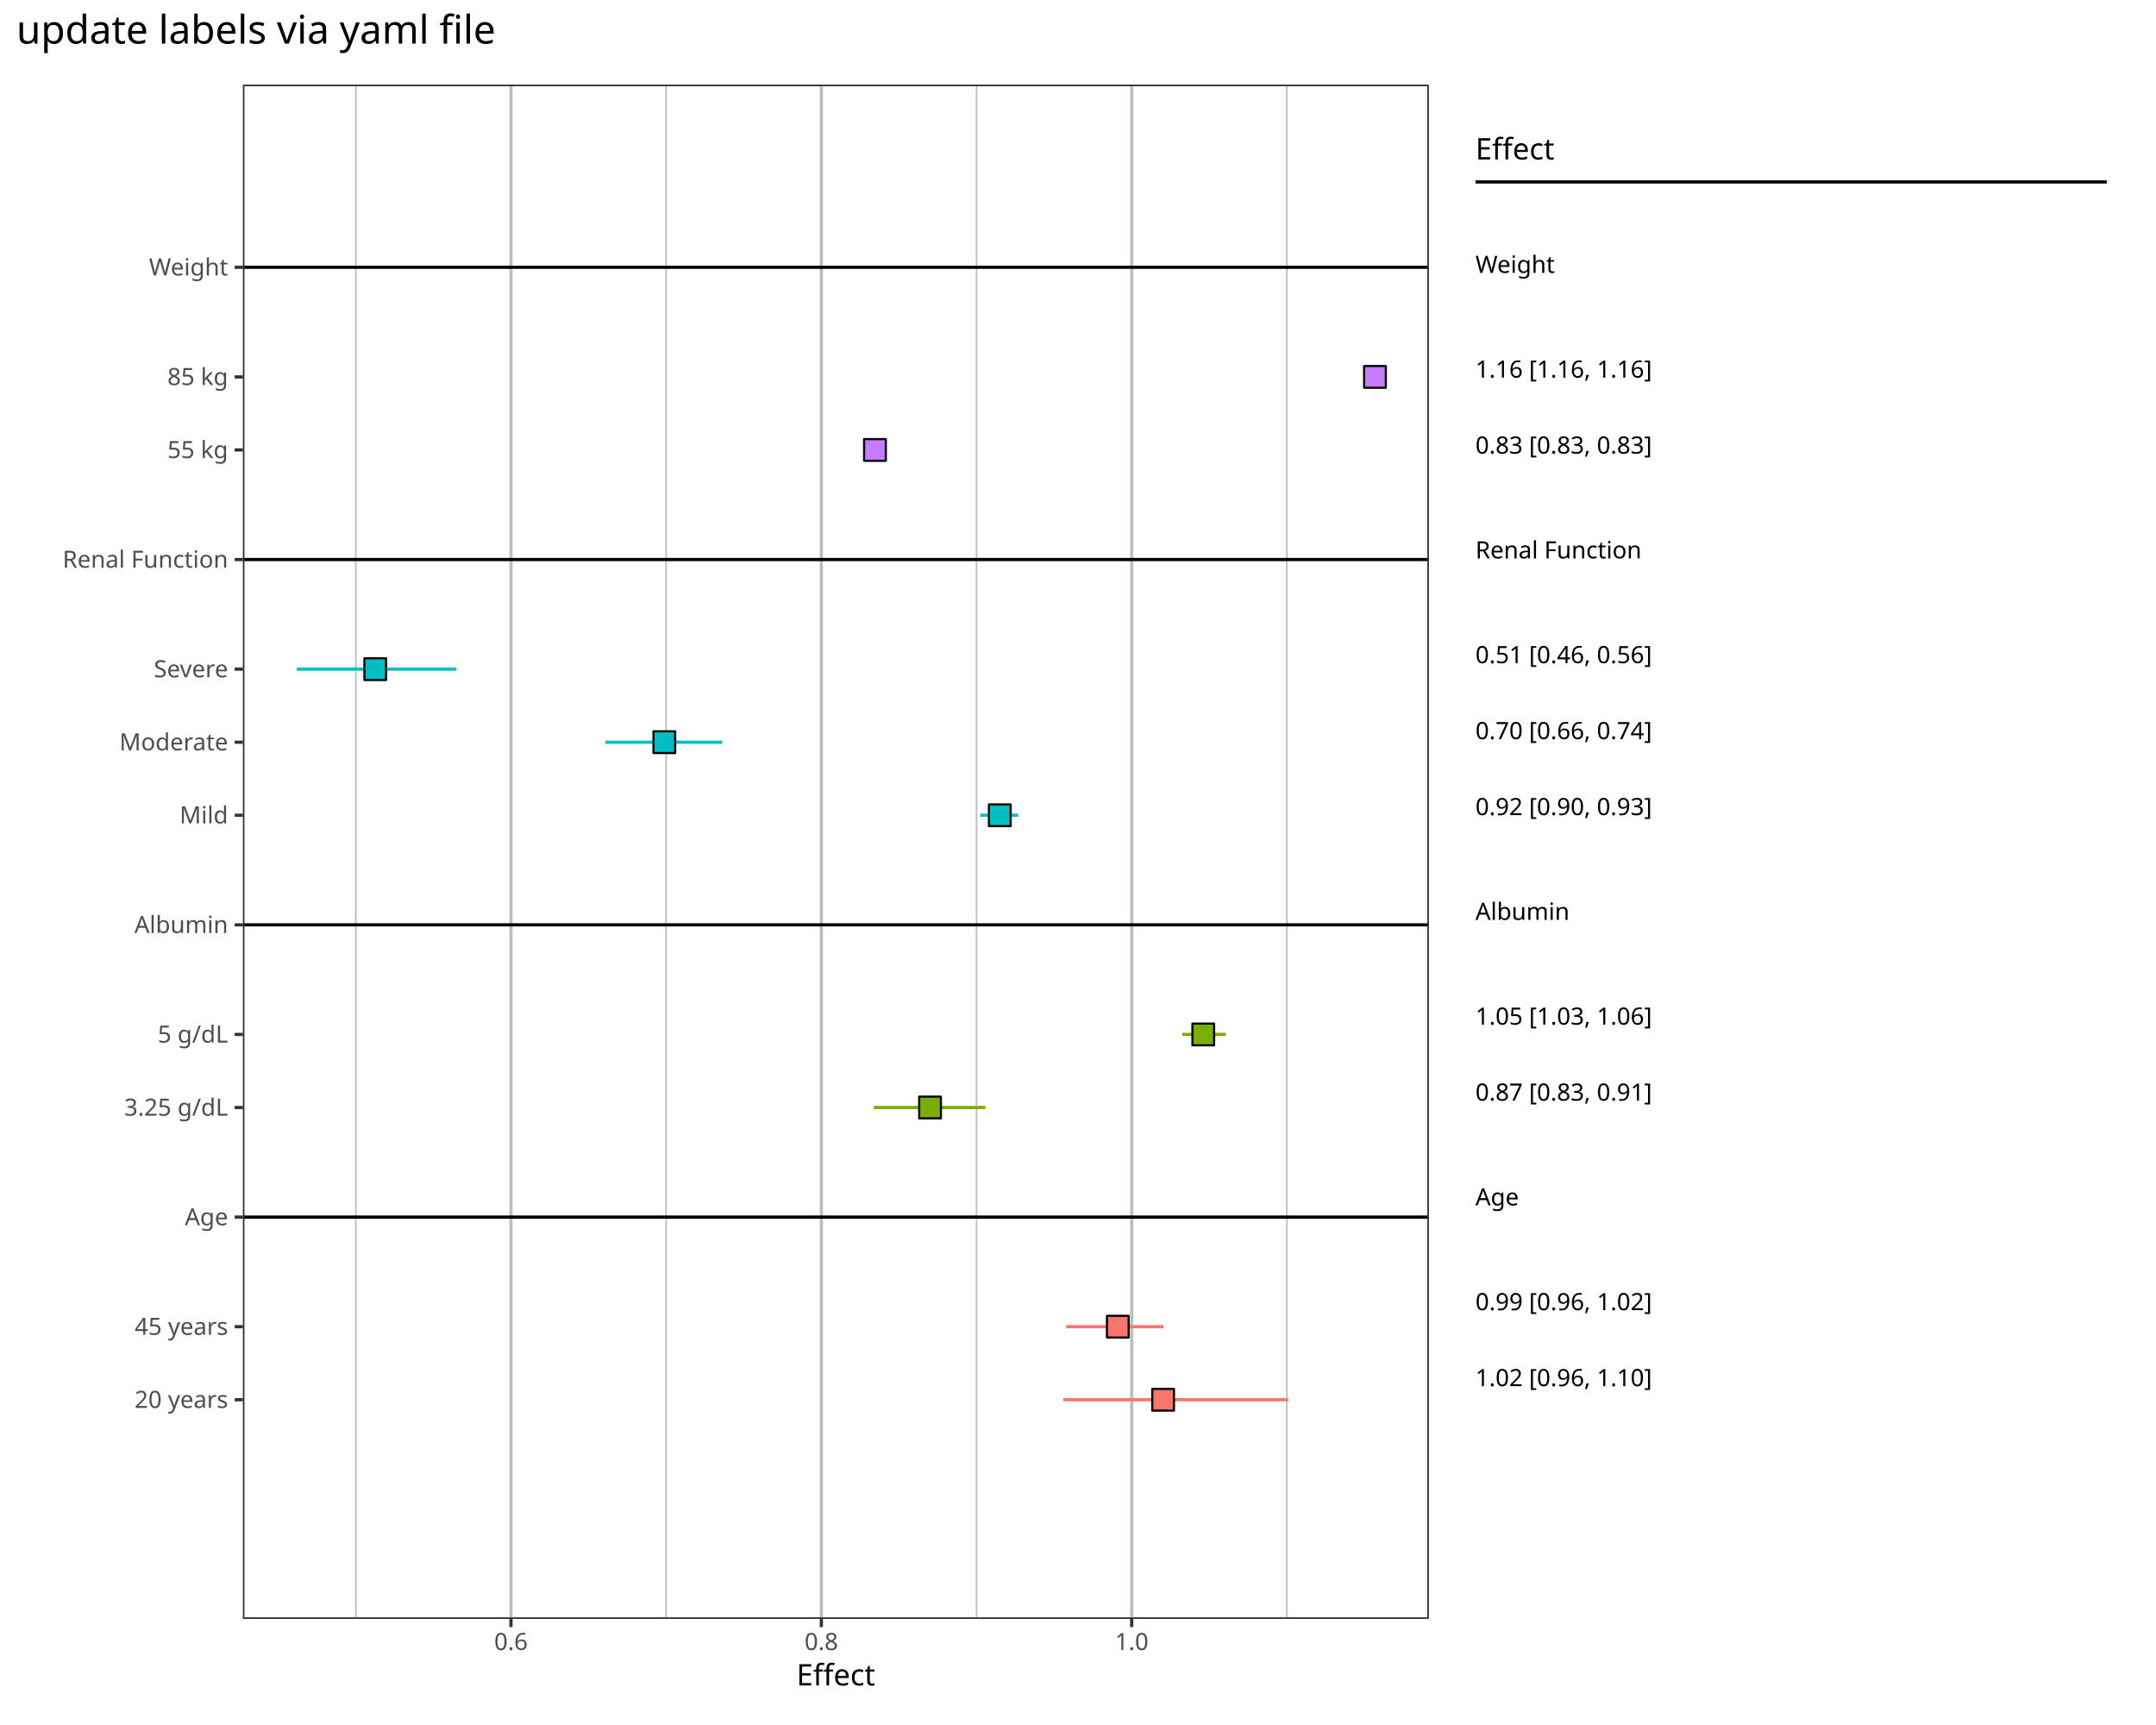
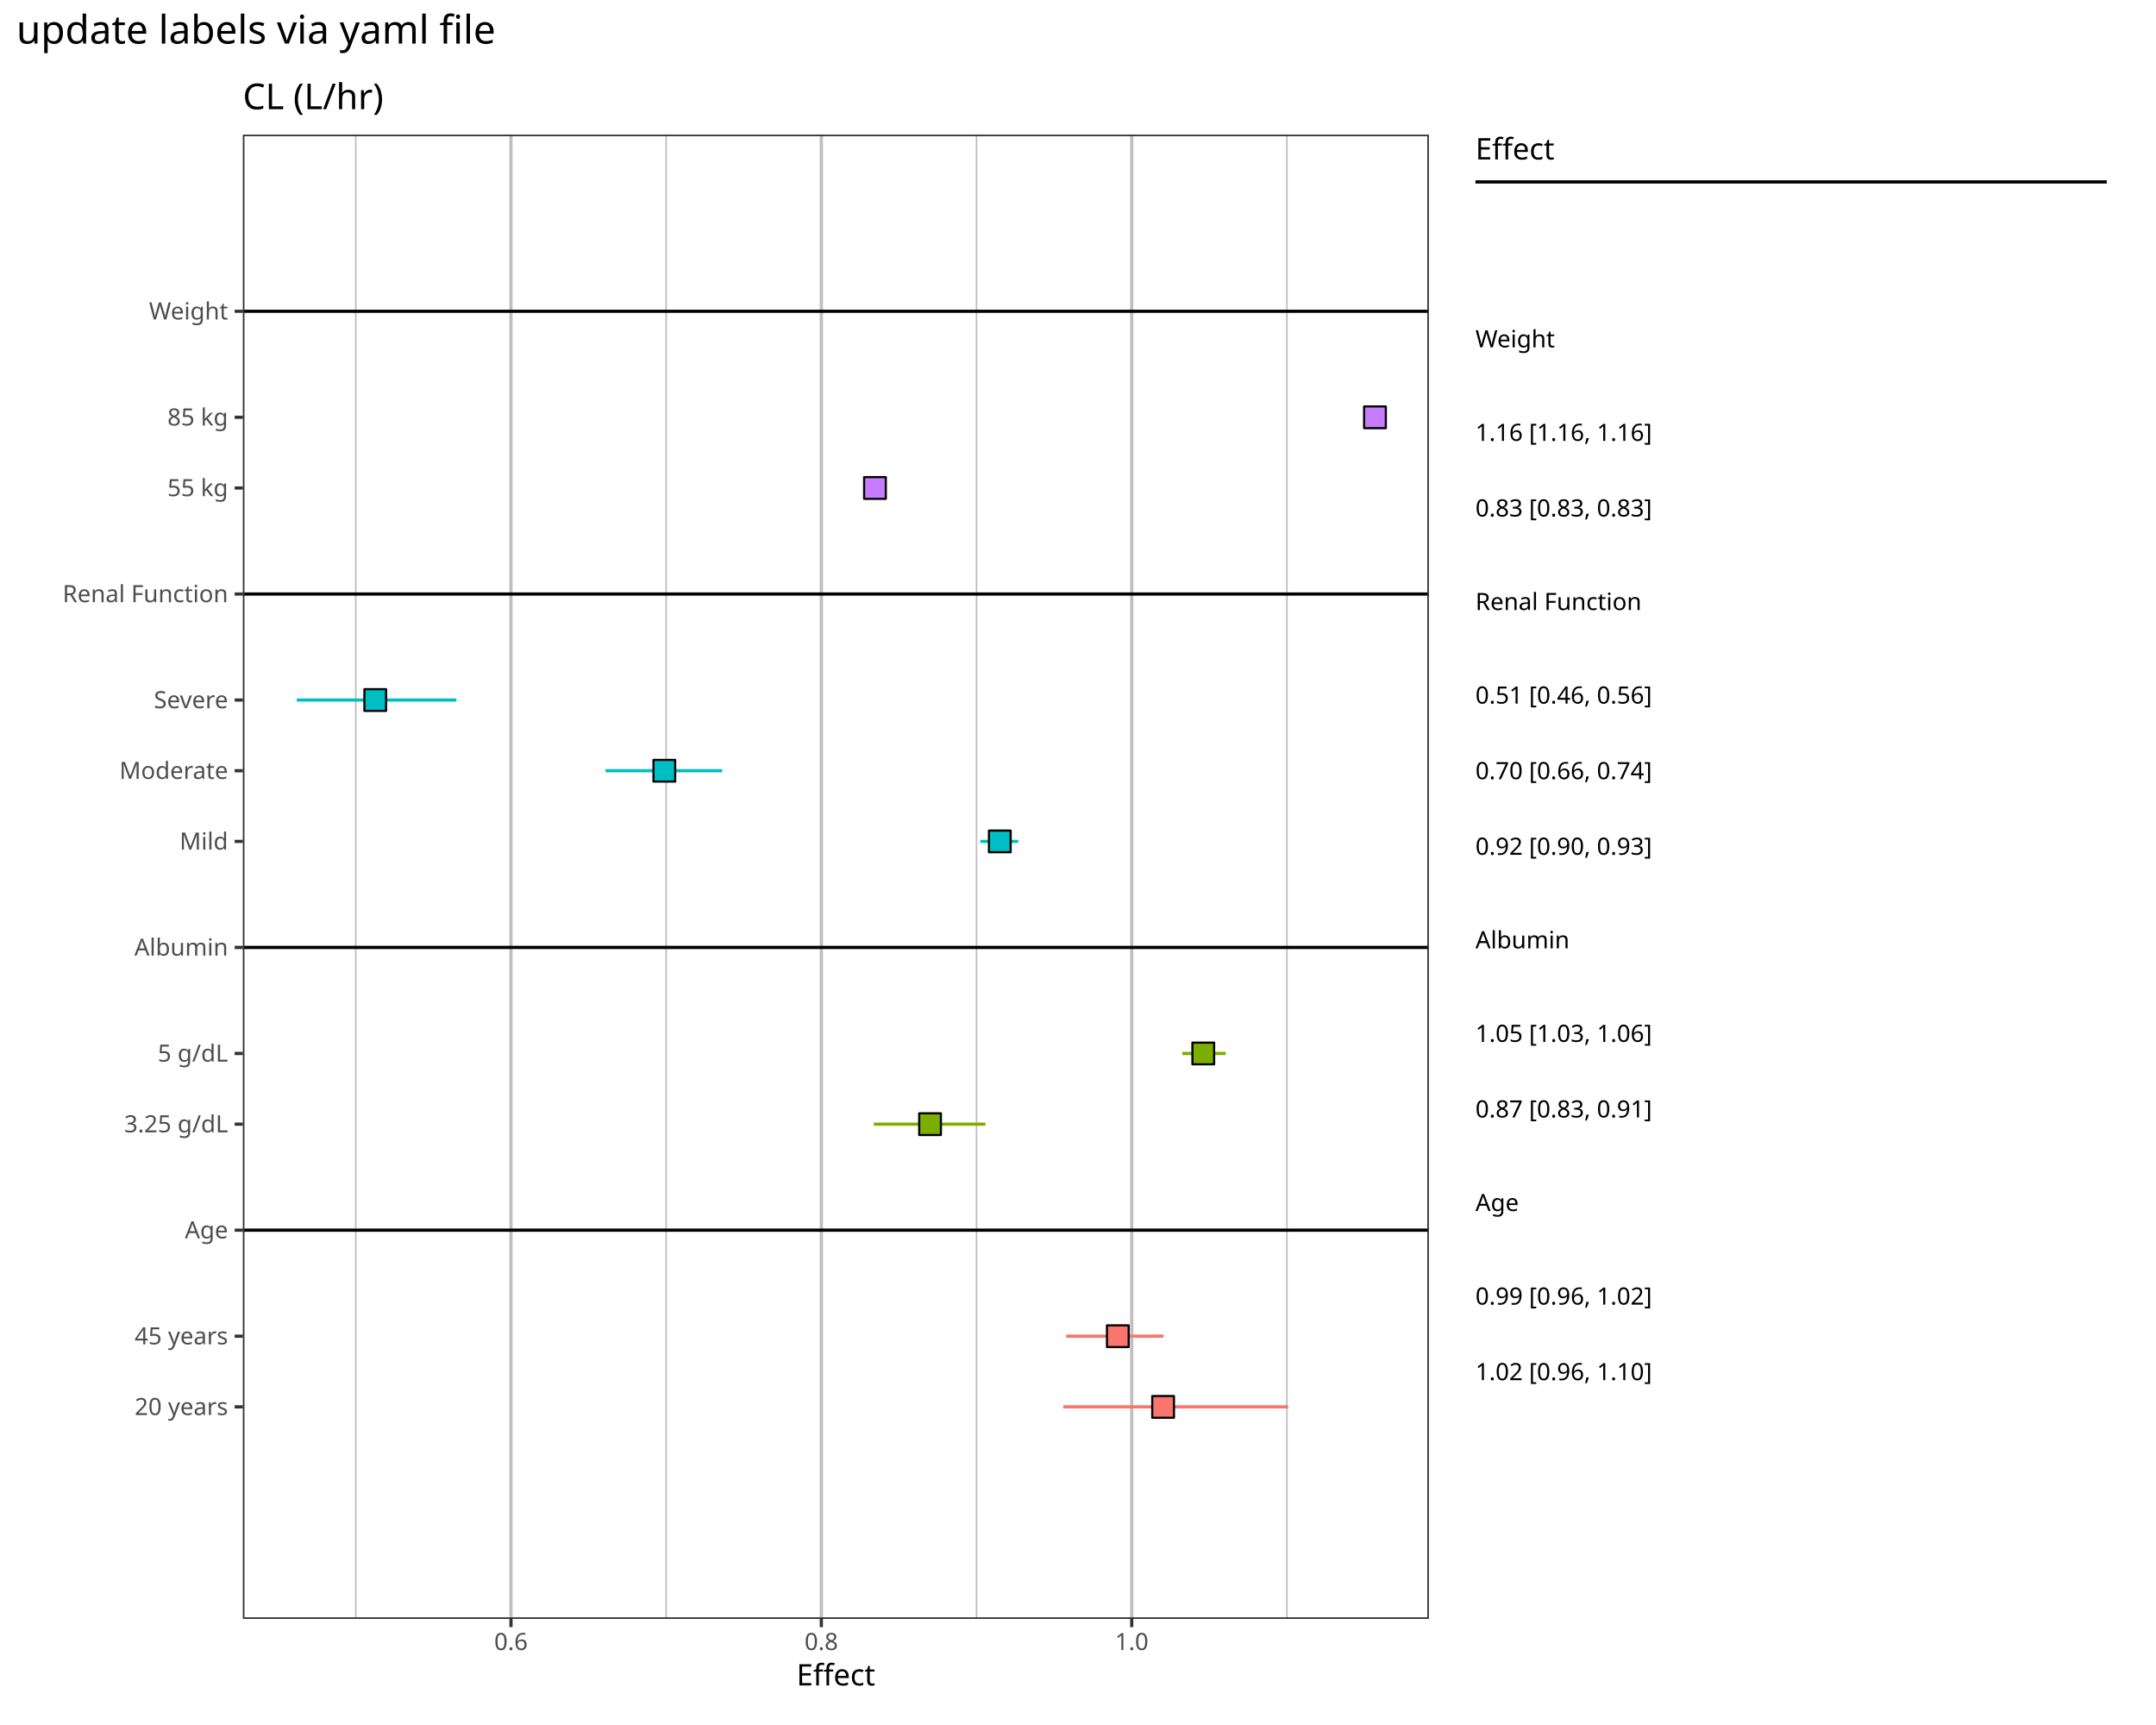
<svg xmlns="http://www.w3.org/2000/svg" class="svglite" data-engine-version="2.0" width="720.00pt" height="576.00pt" viewBox="0 0 720.00 576.00">
  <defs>
    <style type="text/css">
    .svglite line, .svglite polyline, .svglite polygon, .svglite path, .svglite rect, .svglite circle {
      fill: none;
      stroke: #000000;
      stroke-linecap: round;
      stroke-linejoin: round;
      stroke-miterlimit: 10.00;
    }
  </style>
  </defs>
  <rect width="100%" height="100%" style="stroke: none; fill: #FFFFFF;" />
  <defs>
    <clipPath id="cpMC4wMHw3MjAuMDB8MC4wMHw1NzYuMDA=">
      <rect x="0.00" y="0.00" width="720.00" height="576.00" />
    </clipPath>
  </defs>
  <g clip-path="url(#cpMC4wMHw3MjAuMDB8MC4wMHw1NzYuMDA=)">
    <rect x="0.00" y="0.00" width="720.00" height="576.00" style="stroke-width: 1.07; stroke: #FFFFFF; fill: #FFFFFF;" />
  </g>
  <defs>
    <clipPath id="cpNS40OHw3MTQuNTJ8MjIuNzh8NTcwLjUy">
      <rect x="5.48" y="22.78" width="709.04" height="547.74" />
    </clipPath>
  </defs>
  <g clip-path="url(#cpNS40OHw3MTQuNTJ8MjIuNzh8NTcwLjUy)">
</g>
  <g clip-path="url(#cpMC4wMHw3MjAuMDB8MC4wMHw1NzYuMDA=)">
</g>
  <defs>
    <clipPath id="cpNS40OHw0NzguMTd8MjIuNzh8NTcwLjUy">
      <rect x="5.48" y="22.78" width="472.69" height="547.74" />
    </clipPath>
  </defs>
  <g clip-path="url(#cpNS40OHw0NzguMTd8MjIuNzh8NTcwLjUy)">
    <rect x="5.48" y="22.78" width="472.69" height="547.74" style="stroke-width: 1.07; stroke: #FFFFFF; fill: #FFFFFF;" />
  </g>
  <g clip-path="url(#cpMC4wMHw3MjAuMDB8MC4wMHw1NzYuMDA=)">
</g>
  <defs>
-     <clipPath id="cpODEuMTB8NDc3LjE4fDI4LjI2fDU0MC41OA==">
-       <rect x="81.10" y="28.26" width="396.08" height="512.32" />
+     <clipPath id="cpODEuMTB8NDc3LjE4fDQ0Ljk0fDU0MC41OA==">
+       <rect x="81.10" y="44.94" width="396.08" height="495.64" />
    </clipPath>
  </defs>
-   <g clip-path="url(#cpODEuMTB8NDc3LjE4fDI4LjI2fDU0MC41OA==)">
-     <rect x="81.10" y="28.26" width="396.08" height="512.32" style="stroke-width: 1.07; stroke: none; fill: #FFFFFF;" />
-     <polyline points="118.81,540.58 118.81,28.26 " style="stroke-width: 0.53; stroke: #BEBEBE; stroke-linecap: butt;" />
-     <polyline points="222.46,540.58 222.46,28.26 " style="stroke-width: 0.53; stroke: #BEBEBE; stroke-linecap: butt;" />
-     <polyline points="326.11,540.58 326.11,28.26 " style="stroke-width: 0.53; stroke: #BEBEBE; stroke-linecap: butt;" />
-     <polyline points="429.76,540.58 429.76,28.26 " style="stroke-width: 0.53; stroke: #BEBEBE; stroke-linecap: butt;" />
-     <polyline points="170.64,540.58 170.64,28.26 " style="stroke-width: 1.07; stroke: #BEBEBE; stroke-linecap: butt;" />
-     <polyline points="274.29,540.58 274.29,28.26 " style="stroke-width: 1.07; stroke: #BEBEBE; stroke-linecap: butt;" />
-     <polyline points="377.94,540.58 377.94,28.26 " style="stroke-width: 1.07; stroke: #BEBEBE; stroke-linecap: butt;" />
-     <line x1="-140.31" y1="540.58" x2="-140.31" y2="28.26" style="stroke-width: 1.07; stroke-dasharray: 1.42,4.27,5.69,4.27; stroke-linecap: butt;" />
-     <polyline points="430.19,467.39 430.19,467.39 " style="stroke-width: 1.07; stroke: #F8766D; stroke-linecap: butt;" />
-     <polyline points="430.19,467.39 355.07,467.39 " style="stroke-width: 1.07; stroke: #F8766D; stroke-linecap: butt;" />
-     <polyline points="355.07,467.39 355.07,467.39 " style="stroke-width: 1.07; stroke: #F8766D; stroke-linecap: butt;" />
-     <polyline points="388.55,443.00 388.55,443.00 " style="stroke-width: 1.07; stroke: #F8766D; stroke-linecap: butt;" />
-     <polyline points="388.55,443.00 356.06,443.00 " style="stroke-width: 1.07; stroke: #F8766D; stroke-linecap: butt;" />
-     <polyline points="356.06,443.00 356.06,443.00 " style="stroke-width: 1.07; stroke: #F8766D; stroke-linecap: butt;" />
-     <polyline points="329.10,369.81 329.10,369.81 " style="stroke-width: 1.07; stroke: #7CAE00; stroke-linecap: butt;" />
-     <polyline points="329.10,369.81 291.80,369.81 " style="stroke-width: 1.07; stroke: #7CAE00; stroke-linecap: butt;" />
-     <polyline points="291.80,369.81 291.80,369.81 " style="stroke-width: 1.07; stroke: #7CAE00; stroke-linecap: butt;" />
-     <polyline points="409.35,345.41 409.35,345.41 " style="stroke-width: 1.07; stroke: #7CAE00; stroke-linecap: butt;" />
-     <polyline points="409.35,345.41 394.81,345.41 " style="stroke-width: 1.07; stroke: #7CAE00; stroke-linecap: butt;" />
-     <polyline points="394.81,345.41 394.81,345.41 " style="stroke-width: 1.07; stroke: #7CAE00; stroke-linecap: butt;" />
-     <polyline points="340.05,272.22 340.05,272.22 " style="stroke-width: 1.07; stroke: #00BFC4; stroke-linecap: butt;" />
-     <polyline points="340.05,272.22 327.38,272.22 " style="stroke-width: 1.07; stroke: #00BFC4; stroke-linecap: butt;" />
-     <polyline points="327.38,272.22 327.38,272.22 " style="stroke-width: 1.07; stroke: #00BFC4; stroke-linecap: butt;" />
-     <polyline points="241.21,247.83 241.21,247.83 " style="stroke-width: 1.07; stroke: #00BFC4; stroke-linecap: butt;" />
-     <polyline points="241.21,247.83 202.22,247.83 " style="stroke-width: 1.07; stroke: #00BFC4; stroke-linecap: butt;" />
-     <polyline points="202.22,247.83 202.22,247.83 " style="stroke-width: 1.07; stroke: #00BFC4; stroke-linecap: butt;" />
-     <polyline points="152.41,223.43 152.41,223.43 " style="stroke-width: 1.07; stroke: #00BFC4; stroke-linecap: butt;" />
-     <polyline points="152.41,223.43 99.10,223.43 " style="stroke-width: 1.07; stroke: #00BFC4; stroke-linecap: butt;" />
-     <polyline points="99.10,223.43 99.10,223.43 " style="stroke-width: 1.07; stroke: #00BFC4; stroke-linecap: butt;" />
-     <polyline points="292.19,150.24 292.19,150.24 " style="stroke-width: 1.07; stroke: #C77CFF; stroke-linecap: butt;" />
-     <polyline points="292.19,150.24 292.19,150.24 " style="stroke-width: 1.07; stroke: #C77CFF; stroke-linecap: butt;" />
-     <polyline points="292.19,150.24 292.19,150.24 " style="stroke-width: 1.07; stroke: #C77CFF; stroke-linecap: butt;" />
-     <polyline points="459.17,125.85 459.17,125.85 " style="stroke-width: 1.07; stroke: #C77CFF; stroke-linecap: butt;" />
-     <polyline points="459.17,125.85 459.17,125.85 " style="stroke-width: 1.07; stroke: #C77CFF; stroke-linecap: butt;" />
-     <polyline points="459.17,125.85 459.17,125.85 " style="stroke-width: 1.07; stroke: #C77CFF; stroke-linecap: butt;" />
-     <rect x="384.80" y="463.77" width="7.25" height="7.25" style="stroke-width: 0.71; fill: #F8766D;" />
-     <rect x="369.67" y="439.37" width="7.25" height="7.25" style="stroke-width: 0.71; fill: #F8766D;" />
-     <rect x="306.97" y="366.18" width="7.25" height="7.25" style="stroke-width: 0.71; fill: #7CAE00;" />
-     <rect x="398.21" y="341.79" width="7.25" height="7.25" style="stroke-width: 0.71; fill: #7CAE00;" />
-     <rect x="330.26" y="268.60" width="7.25" height="7.25" style="stroke-width: 0.71; fill: #00BFC4;" />
-     <rect x="218.23" y="244.20" width="7.25" height="7.25" style="stroke-width: 0.71; fill: #00BFC4;" />
-     <rect x="121.69" y="219.81" width="7.25" height="7.25" style="stroke-width: 0.71; fill: #00BFC4;" />
-     <rect x="288.57" y="146.62" width="7.25" height="7.25" style="stroke-width: 0.71; fill: #C77CFF;" />
-     <rect x="455.55" y="122.22" width="7.25" height="7.25" style="stroke-width: 0.71; fill: #C77CFF;" />
-     <polygon points="-140.31,406.40 -140.31,399.08 -140.31,406.40 -140.31,413.72 " style="stroke-width: 0.21; fill: #08306B;" />
-     <polygon points="-140.31,308.82 -140.31,301.50 -140.31,308.82 -140.31,316.14 " style="stroke-width: 0.21; fill: #08306B;" />
-     <polygon points="-140.31,186.84 -140.31,179.52 -140.31,186.84 -140.31,194.16 " style="stroke-width: 0.21; fill: #08306B;" />
-     <polygon points="-140.31,89.25 -140.31,81.93 -140.31,89.25 -140.31,96.57 " style="stroke-width: 0.21; fill: #08306B;" />
-     <line x1="81.10" y1="89.25" x2="477.18" y2="89.25" style="stroke-width: 1.07; stroke-linecap: butt;" />
-     <line x1="81.10" y1="186.84" x2="477.18" y2="186.84" style="stroke-width: 1.07; stroke-linecap: butt;" />
-     <line x1="81.10" y1="308.82" x2="477.18" y2="308.82" style="stroke-width: 1.07; stroke-linecap: butt;" />
-     <line x1="81.10" y1="406.40" x2="477.18" y2="406.40" style="stroke-width: 1.07; stroke-linecap: butt;" />
-     <rect x="81.10" y="28.26" width="396.08" height="512.32" style="stroke-width: 1.07; stroke: #333333;" />
+   <g clip-path="url(#cpODEuMTB8NDc3LjE4fDQ0Ljk0fDU0MC41OA==)">
+     <rect x="81.10" y="44.94" width="396.08" height="495.64" style="stroke-width: 1.07; stroke: none; fill: #FFFFFF;" />
+     <polyline points="118.81,540.58 118.81,44.94 " style="stroke-width: 0.53; stroke: #BEBEBE; stroke-linecap: butt;" />
+     <polyline points="222.46,540.58 222.46,44.94 " style="stroke-width: 0.53; stroke: #BEBEBE; stroke-linecap: butt;" />
+     <polyline points="326.11,540.58 326.11,44.94 " style="stroke-width: 0.53; stroke: #BEBEBE; stroke-linecap: butt;" />
+     <polyline points="429.76,540.58 429.76,44.94 " style="stroke-width: 0.53; stroke: #BEBEBE; stroke-linecap: butt;" />
+     <polyline points="170.64,540.58 170.64,44.94 " style="stroke-width: 1.07; stroke: #BEBEBE; stroke-linecap: butt;" />
+     <polyline points="274.29,540.58 274.29,44.94 " style="stroke-width: 1.07; stroke: #BEBEBE; stroke-linecap: butt;" />
+     <polyline points="377.94,540.58 377.94,44.94 " style="stroke-width: 1.07; stroke: #BEBEBE; stroke-linecap: butt;" />
+     <line x1="-140.31" y1="540.58" x2="-140.31" y2="44.94" style="stroke-width: 1.07; stroke-dasharray: 1.42,4.27,5.69,4.27; stroke-linecap: butt;" />
+     <polyline points="430.19,469.77 430.19,469.77 " style="stroke-width: 1.07; stroke: #F8766D; stroke-linecap: butt;" />
+     <polyline points="430.19,469.77 355.07,469.77 " style="stroke-width: 1.07; stroke: #F8766D; stroke-linecap: butt;" />
+     <polyline points="355.07,469.77 355.07,469.77 " style="stroke-width: 1.07; stroke: #F8766D; stroke-linecap: butt;" />
+     <polyline points="388.55,446.17 388.55,446.17 " style="stroke-width: 1.07; stroke: #F8766D; stroke-linecap: butt;" />
+     <polyline points="388.55,446.17 356.06,446.17 " style="stroke-width: 1.07; stroke: #F8766D; stroke-linecap: butt;" />
+     <polyline points="356.06,446.17 356.06,446.17 " style="stroke-width: 1.07; stroke: #F8766D; stroke-linecap: butt;" />
+     <polyline points="329.10,375.37 329.10,375.37 " style="stroke-width: 1.07; stroke: #7CAE00; stroke-linecap: butt;" />
+     <polyline points="329.10,375.37 291.80,375.37 " style="stroke-width: 1.07; stroke: #7CAE00; stroke-linecap: butt;" />
+     <polyline points="291.80,375.37 291.80,375.37 " style="stroke-width: 1.07; stroke: #7CAE00; stroke-linecap: butt;" />
+     <polyline points="409.35,351.76 409.35,351.76 " style="stroke-width: 1.07; stroke: #7CAE00; stroke-linecap: butt;" />
+     <polyline points="409.35,351.76 394.81,351.76 " style="stroke-width: 1.07; stroke: #7CAE00; stroke-linecap: butt;" />
+     <polyline points="394.81,351.76 394.81,351.76 " style="stroke-width: 1.07; stroke: #7CAE00; stroke-linecap: butt;" />
+     <polyline points="340.05,280.96 340.05,280.96 " style="stroke-width: 1.07; stroke: #00BFC4; stroke-linecap: butt;" />
+     <polyline points="340.05,280.96 327.38,280.96 " style="stroke-width: 1.07; stroke: #00BFC4; stroke-linecap: butt;" />
+     <polyline points="327.38,280.96 327.38,280.96 " style="stroke-width: 1.07; stroke: #00BFC4; stroke-linecap: butt;" />
+     <polyline points="241.21,257.35 241.21,257.35 " style="stroke-width: 1.07; stroke: #00BFC4; stroke-linecap: butt;" />
+     <polyline points="241.21,257.35 202.22,257.35 " style="stroke-width: 1.07; stroke: #00BFC4; stroke-linecap: butt;" />
+     <polyline points="202.22,257.35 202.22,257.35 " style="stroke-width: 1.07; stroke: #00BFC4; stroke-linecap: butt;" />
+     <polyline points="152.41,233.75 152.41,233.75 " style="stroke-width: 1.07; stroke: #00BFC4; stroke-linecap: butt;" />
+     <polyline points="152.41,233.75 99.10,233.75 " style="stroke-width: 1.07; stroke: #00BFC4; stroke-linecap: butt;" />
+     <polyline points="99.10,233.75 99.10,233.75 " style="stroke-width: 1.07; stroke: #00BFC4; stroke-linecap: butt;" />
+     <polyline points="292.19,162.95 292.19,162.95 " style="stroke-width: 1.07; stroke: #C77CFF; stroke-linecap: butt;" />
+     <polyline points="292.19,162.95 292.19,162.95 " style="stroke-width: 1.07; stroke: #C77CFF; stroke-linecap: butt;" />
+     <polyline points="292.19,162.95 292.19,162.95 " style="stroke-width: 1.07; stroke: #C77CFF; stroke-linecap: butt;" />
+     <polyline points="459.17,139.34 459.17,139.34 " style="stroke-width: 1.07; stroke: #C77CFF; stroke-linecap: butt;" />
+     <polyline points="459.17,139.34 459.17,139.34 " style="stroke-width: 1.07; stroke: #C77CFF; stroke-linecap: butt;" />
+     <polyline points="459.17,139.34 459.17,139.34 " style="stroke-width: 1.07; stroke: #C77CFF; stroke-linecap: butt;" />
+     <rect x="384.80" y="466.15" width="7.25" height="7.25" style="stroke-width: 0.71; fill: #F8766D;" />
+     <rect x="369.67" y="442.55" width="7.25" height="7.25" style="stroke-width: 0.71; fill: #F8766D;" />
+     <rect x="306.97" y="371.74" width="7.25" height="7.25" style="stroke-width: 0.71; fill: #7CAE00;" />
+     <rect x="398.21" y="348.14" width="7.25" height="7.25" style="stroke-width: 0.71; fill: #7CAE00;" />
+     <rect x="330.26" y="277.33" width="7.25" height="7.25" style="stroke-width: 0.71; fill: #00BFC4;" />
+     <rect x="218.23" y="253.73" width="7.25" height="7.25" style="stroke-width: 0.71; fill: #00BFC4;" />
+     <rect x="121.69" y="230.13" width="7.25" height="7.25" style="stroke-width: 0.71; fill: #00BFC4;" />
+     <rect x="288.57" y="159.32" width="7.25" height="7.25" style="stroke-width: 0.71; fill: #C77CFF;" />
+     <rect x="455.55" y="135.72" width="7.25" height="7.25" style="stroke-width: 0.71; fill: #C77CFF;" />
+     <line x1="81.10" y1="103.94" x2="477.18" y2="103.94" style="stroke-width: 1.07; stroke-linecap: butt;" />
+     <line x1="81.10" y1="198.35" x2="477.18" y2="198.35" style="stroke-width: 1.07; stroke-linecap: butt;" />
+     <line x1="81.10" y1="316.36" x2="477.18" y2="316.36" style="stroke-width: 1.07; stroke-linecap: butt;" />
+     <line x1="81.10" y1="410.77" x2="477.18" y2="410.77" style="stroke-width: 1.07; stroke-linecap: butt;" />
+     <rect x="81.10" y="44.94" width="396.08" height="495.64" style="stroke-width: 1.07; stroke: #333333;" />
  </g>
  <g clip-path="url(#cpMC4wMHw3MjAuMDB8MC4wMHw1NzYuMDA=)">
-     <text x="76.17" y="91.98" text-anchor="end" style="font-size: 7.94px; fill: #4D4D4D; font-family: sans;" textLength="24.70px" lengthAdjust="spacingAndGlyphs">Weight</text>
-     <text x="76.17" y="128.58" text-anchor="end" style="font-size: 7.94px; fill: #4D4D4D; font-family: sans;" textLength="19.42px" lengthAdjust="spacingAndGlyphs">85 kg</text>
-     <text x="76.17" y="152.97" text-anchor="end" style="font-size: 7.94px; fill: #4D4D4D; font-family: sans;" textLength="19.42px" lengthAdjust="spacingAndGlyphs">55 kg</text>
-     <text x="76.17" y="189.57" text-anchor="end" style="font-size: 7.94px; fill: #4D4D4D; font-family: sans;" textLength="53.39px" lengthAdjust="spacingAndGlyphs">Renal Function</text>
-     <text x="76.17" y="226.16" text-anchor="end" style="font-size: 7.94px; fill: #4D4D4D; font-family: sans;" textLength="25.15px" lengthAdjust="spacingAndGlyphs">Severe</text>
-     <text x="76.17" y="250.56" text-anchor="end" style="font-size: 7.94px; fill: #4D4D4D; font-family: sans;" textLength="33.54px" lengthAdjust="spacingAndGlyphs">Moderate</text>
-     <text x="76.17" y="274.95" text-anchor="end" style="font-size: 7.94px; fill: #4D4D4D; font-family: sans;" textLength="14.55px" lengthAdjust="spacingAndGlyphs">Mild</text>
-     <text x="76.17" y="311.55" text-anchor="end" style="font-size: 7.94px; fill: #4D4D4D; font-family: sans;" textLength="28.68px" lengthAdjust="spacingAndGlyphs">Albumin</text>
-     <text x="76.17" y="348.14" text-anchor="end" style="font-size: 7.94px; fill: #4D4D4D; font-family: sans;" textLength="22.07px" lengthAdjust="spacingAndGlyphs">5 g/dL</text>
-     <text x="76.17" y="372.54" text-anchor="end" style="font-size: 7.94px; fill: #4D4D4D; font-family: sans;" textLength="33.10px" lengthAdjust="spacingAndGlyphs">3.25 g/dL</text>
-     <text x="76.17" y="409.13" text-anchor="end" style="font-size: 7.94px; fill: #4D4D4D; font-family: sans;" textLength="14.12px" lengthAdjust="spacingAndGlyphs">Age</text>
-     <text x="76.17" y="445.73" text-anchor="end" style="font-size: 7.94px; fill: #4D4D4D; font-family: sans;" textLength="30.45px" lengthAdjust="spacingAndGlyphs">45 years</text>
-     <text x="76.17" y="470.12" text-anchor="end" style="font-size: 7.94px; fill: #4D4D4D; font-family: sans;" textLength="30.45px" lengthAdjust="spacingAndGlyphs">20 years</text>
-     <polyline points="78.36,89.25 81.10,89.25 " style="stroke-width: 1.07; stroke: #333333; stroke-linecap: butt;" />
-     <polyline points="78.36,125.85 81.10,125.85 " style="stroke-width: 1.07; stroke: #333333; stroke-linecap: butt;" />
-     <polyline points="78.36,150.24 81.10,150.24 " style="stroke-width: 1.07; stroke: #333333; stroke-linecap: butt;" />
-     <polyline points="78.36,186.84 81.10,186.84 " style="stroke-width: 1.07; stroke: #333333; stroke-linecap: butt;" />
-     <polyline points="78.36,223.43 81.10,223.43 " style="stroke-width: 1.07; stroke: #333333; stroke-linecap: butt;" />
-     <polyline points="78.36,247.83 81.10,247.83 " style="stroke-width: 1.07; stroke: #333333; stroke-linecap: butt;" />
-     <polyline points="78.36,272.22 81.10,272.22 " style="stroke-width: 1.07; stroke: #333333; stroke-linecap: butt;" />
-     <polyline points="78.36,308.82 81.10,308.82 " style="stroke-width: 1.07; stroke: #333333; stroke-linecap: butt;" />
-     <polyline points="78.36,345.41 81.10,345.41 " style="stroke-width: 1.07; stroke: #333333; stroke-linecap: butt;" />
-     <polyline points="78.36,369.81 81.10,369.81 " style="stroke-width: 1.07; stroke: #333333; stroke-linecap: butt;" />
-     <polyline points="78.36,406.40 81.10,406.40 " style="stroke-width: 1.07; stroke: #333333; stroke-linecap: butt;" />
-     <polyline points="78.36,443.00 81.10,443.00 " style="stroke-width: 1.07; stroke: #333333; stroke-linecap: butt;" />
-     <polyline points="78.36,467.39 81.10,467.39 " style="stroke-width: 1.07; stroke: #333333; stroke-linecap: butt;" />
+     <text x="76.17" y="106.67" text-anchor="end" style="font-size: 7.94px; fill: #4D4D4D; font-family: sans;" textLength="24.70px" lengthAdjust="spacingAndGlyphs">Weight</text>
+     <text x="76.17" y="142.08" text-anchor="end" style="font-size: 7.94px; fill: #4D4D4D; font-family: sans;" textLength="19.42px" lengthAdjust="spacingAndGlyphs">85 kg</text>
+     <text x="76.17" y="165.68" text-anchor="end" style="font-size: 7.94px; fill: #4D4D4D; font-family: sans;" textLength="19.42px" lengthAdjust="spacingAndGlyphs">55 kg</text>
+     <text x="76.17" y="201.08" text-anchor="end" style="font-size: 7.94px; fill: #4D4D4D; font-family: sans;" textLength="53.39px" lengthAdjust="spacingAndGlyphs">Renal Function</text>
+     <text x="76.17" y="236.48" text-anchor="end" style="font-size: 7.94px; fill: #4D4D4D; font-family: sans;" textLength="25.15px" lengthAdjust="spacingAndGlyphs">Severe</text>
+     <text x="76.17" y="260.09" text-anchor="end" style="font-size: 7.94px; fill: #4D4D4D; font-family: sans;" textLength="33.54px" lengthAdjust="spacingAndGlyphs">Moderate</text>
+     <text x="76.17" y="283.69" text-anchor="end" style="font-size: 7.94px; fill: #4D4D4D; font-family: sans;" textLength="14.55px" lengthAdjust="spacingAndGlyphs">Mild</text>
+     <text x="76.17" y="319.09" text-anchor="end" style="font-size: 7.94px; fill: #4D4D4D; font-family: sans;" textLength="28.68px" lengthAdjust="spacingAndGlyphs">Albumin</text>
+     <text x="76.17" y="354.49" text-anchor="end" style="font-size: 7.94px; fill: #4D4D4D; font-family: sans;" textLength="22.07px" lengthAdjust="spacingAndGlyphs">5 g/dL</text>
+     <text x="76.17" y="378.10" text-anchor="end" style="font-size: 7.94px; fill: #4D4D4D; font-family: sans;" textLength="33.10px" lengthAdjust="spacingAndGlyphs">3.25 g/dL</text>
+     <text x="76.17" y="413.50" text-anchor="end" style="font-size: 7.94px; fill: #4D4D4D; font-family: sans;" textLength="14.12px" lengthAdjust="spacingAndGlyphs">Age</text>
+     <text x="76.17" y="448.90" text-anchor="end" style="font-size: 7.94px; fill: #4D4D4D; font-family: sans;" textLength="30.45px" lengthAdjust="spacingAndGlyphs">45 years</text>
+     <text x="76.17" y="472.50" text-anchor="end" style="font-size: 7.94px; fill: #4D4D4D; font-family: sans;" textLength="30.45px" lengthAdjust="spacingAndGlyphs">20 years</text>
+     <polyline points="78.36,103.94 81.10,103.94 " style="stroke-width: 1.07; stroke: #333333; stroke-linecap: butt;" />
+     <polyline points="78.36,139.34 81.10,139.34 " style="stroke-width: 1.07; stroke: #333333; stroke-linecap: butt;" />
+     <polyline points="78.36,162.95 81.10,162.95 " style="stroke-width: 1.07; stroke: #333333; stroke-linecap: butt;" />
+     <polyline points="78.36,198.35 81.10,198.35 " style="stroke-width: 1.07; stroke: #333333; stroke-linecap: butt;" />
+     <polyline points="78.36,233.75 81.10,233.75 " style="stroke-width: 1.07; stroke: #333333; stroke-linecap: butt;" />
+     <polyline points="78.36,257.35 81.10,257.35 " style="stroke-width: 1.07; stroke: #333333; stroke-linecap: butt;" />
+     <polyline points="78.36,280.96 81.10,280.96 " style="stroke-width: 1.07; stroke: #333333; stroke-linecap: butt;" />
+     <polyline points="78.36,316.36 81.10,316.36 " style="stroke-width: 1.07; stroke: #333333; stroke-linecap: butt;" />
+     <polyline points="78.36,351.76 81.10,351.76 " style="stroke-width: 1.07; stroke: #333333; stroke-linecap: butt;" />
+     <polyline points="78.36,375.37 81.10,375.37 " style="stroke-width: 1.07; stroke: #333333; stroke-linecap: butt;" />
+     <polyline points="78.36,410.77 81.10,410.77 " style="stroke-width: 1.07; stroke: #333333; stroke-linecap: butt;" />
+     <polyline points="78.36,446.17 81.10,446.17 " style="stroke-width: 1.07; stroke: #333333; stroke-linecap: butt;" />
+     <polyline points="78.36,469.77 81.10,469.77 " style="stroke-width: 1.07; stroke: #333333; stroke-linecap: butt;" />
    <polyline points="170.64,543.32 170.64,540.58 " style="stroke-width: 1.07; stroke: #333333; stroke-linecap: butt;" />
    <polyline points="274.29,543.32 274.29,540.58 " style="stroke-width: 1.07; stroke: #333333; stroke-linecap: butt;" />
    <polyline points="377.94,543.32 377.94,540.58 " style="stroke-width: 1.07; stroke: #333333; stroke-linecap: butt;" />
    <text x="170.64" y="550.97" text-anchor="middle" style="font-size: 7.94px; fill: #4D4D4D; font-family: sans;" textLength="11.03px" lengthAdjust="spacingAndGlyphs">0.6</text>
    <text x="274.29" y="550.97" text-anchor="middle" style="font-size: 7.94px; fill: #4D4D4D; font-family: sans;" textLength="11.03px" lengthAdjust="spacingAndGlyphs">0.8</text>
    <text x="377.94" y="550.97" text-anchor="middle" style="font-size: 7.94px; fill: #4D4D4D; font-family: sans;" textLength="11.03px" lengthAdjust="spacingAndGlyphs">1.0</text>
    <text x="279.14" y="562.79" text-anchor="middle" style="font-size: 9.92px; font-family: sans;" textLength="25.37px" lengthAdjust="spacingAndGlyphs">Effect</text>
+     <text x="81.10" y="36.46" style="font-size: 11.91px; font-family: sans;" textLength="46.97px" lengthAdjust="spacingAndGlyphs">CL (L/hr)</text>
  </g>
  <defs>
    <clipPath id="cpNDc4LjE3fDcxNC41MnwyMi43OHw1NzAuNTI=">
      <rect x="478.17" y="22.78" width="236.35" height="547.74" />
    </clipPath>
  </defs>
  <g clip-path="url(#cpNDc4LjE3fDcxNC41MnwyMi43OHw1NzAuNTI=)">
    <rect x="478.17" y="22.78" width="236.35" height="547.74" style="stroke-width: 1.07; stroke: #FFFFFF; fill: #FFFFFF;" />
  </g>
  <g clip-path="url(#cpMC4wMHw3MjAuMDB8MC4wMHw1NzYuMDA=)">
</g>
  <defs>
    <clipPath id="cpNDkyLjczfDcwMy41NnwyOC4yNnw1NDAuNTg=">
      <rect x="492.73" y="28.26" width="210.83" height="512.32" />
    </clipPath>
  </defs>
  <g clip-path="url(#cpNDkyLjczfDcwMy41NnwyOC4yNnw1NDAuNTg=)">
    <rect x="492.73" y="28.26" width="210.83" height="512.32" style="stroke-width: 1.07; stroke: none; fill: #FFFFFF;" />
-     <text x="492.73" y="91.12" style="font-size: 7.97px; font-family: sans;" textLength="24.79px" lengthAdjust="spacingAndGlyphs">Weight</text>
-     <text x="492.73" y="126.10" style="font-size: 7.97px; font-family: sans;" textLength="57.59px" lengthAdjust="spacingAndGlyphs">1.16 [1.16, 1.16]</text>
-     <text x="492.73" y="151.47" style="font-size: 7.97px; font-family: sans;" textLength="57.59px" lengthAdjust="spacingAndGlyphs">0.83 [0.83, 0.83]</text>
-     <text x="492.73" y="186.46" style="font-size: 7.97px; font-family: sans;" textLength="53.59px" lengthAdjust="spacingAndGlyphs">Renal Function</text>
-     <text x="492.73" y="221.44" style="font-size: 7.97px; font-family: sans;" textLength="57.59px" lengthAdjust="spacingAndGlyphs">0.51 [0.46, 0.56]</text>
-     <text x="492.73" y="246.81" style="font-size: 7.97px; font-family: sans;" textLength="57.59px" lengthAdjust="spacingAndGlyphs">0.70 [0.66, 0.74]</text>
-     <text x="492.73" y="272.18" style="font-size: 7.97px; font-family: sans;" textLength="57.59px" lengthAdjust="spacingAndGlyphs">0.92 [0.90, 0.93]</text>
-     <text x="492.73" y="307.16" style="font-size: 7.97px; font-family: sans;" textLength="28.79px" lengthAdjust="spacingAndGlyphs">Albumin</text>
-     <text x="492.73" y="342.15" style="font-size: 7.97px; font-family: sans;" textLength="57.59px" lengthAdjust="spacingAndGlyphs">1.05 [1.03, 1.06]</text>
-     <text x="492.73" y="367.52" style="font-size: 7.97px; font-family: sans;" textLength="57.59px" lengthAdjust="spacingAndGlyphs">0.87 [0.83, 0.91]</text>
-     <text x="492.73" y="402.50" style="font-size: 7.97px; font-family: sans;" textLength="14.18px" lengthAdjust="spacingAndGlyphs">Age</text>
-     <text x="492.73" y="437.49" style="font-size: 7.97px; font-family: sans;" textLength="57.59px" lengthAdjust="spacingAndGlyphs">0.99 [0.96, 1.02]</text>
-     <text x="492.73" y="462.86" style="font-size: 7.97px; font-family: sans;" textLength="57.59px" lengthAdjust="spacingAndGlyphs">1.02 [0.96, 1.10]</text>
+     <text x="492.73" y="115.98" style="font-size: 7.97px; font-family: sans;" textLength="24.79px" lengthAdjust="spacingAndGlyphs">Weight</text>
+     <text x="492.73" y="147.22" style="font-size: 7.97px; font-family: sans;" textLength="57.59px" lengthAdjust="spacingAndGlyphs">1.16 [1.16, 1.16]</text>
+     <text x="492.73" y="172.46" style="font-size: 7.97px; font-family: sans;" textLength="57.59px" lengthAdjust="spacingAndGlyphs">0.83 [0.83, 0.83]</text>
+     <text x="492.73" y="203.70" style="font-size: 7.97px; font-family: sans;" textLength="53.59px" lengthAdjust="spacingAndGlyphs">Renal Function</text>
+     <text x="492.73" y="234.94" style="font-size: 7.97px; font-family: sans;" textLength="57.59px" lengthAdjust="spacingAndGlyphs">0.51 [0.46, 0.56]</text>
+     <text x="492.73" y="260.18" style="font-size: 7.97px; font-family: sans;" textLength="57.59px" lengthAdjust="spacingAndGlyphs">0.70 [0.66, 0.74]</text>
+     <text x="492.73" y="285.42" style="font-size: 7.97px; font-family: sans;" textLength="57.59px" lengthAdjust="spacingAndGlyphs">0.92 [0.90, 0.93]</text>
+     <text x="492.73" y="316.66" style="font-size: 7.97px; font-family: sans;" textLength="28.79px" lengthAdjust="spacingAndGlyphs">Albumin</text>
+     <text x="492.73" y="347.90" style="font-size: 7.97px; font-family: sans;" textLength="57.59px" lengthAdjust="spacingAndGlyphs">1.05 [1.03, 1.06]</text>
+     <text x="492.73" y="373.14" style="font-size: 7.97px; font-family: sans;" textLength="57.59px" lengthAdjust="spacingAndGlyphs">0.87 [0.83, 0.91]</text>
+     <text x="492.73" y="404.38" style="font-size: 7.97px; font-family: sans;" textLength="14.18px" lengthAdjust="spacingAndGlyphs">Age</text>
+     <text x="492.73" y="435.62" style="font-size: 7.97px; font-family: sans;" textLength="57.59px" lengthAdjust="spacingAndGlyphs">0.99 [0.96, 1.02]</text>
+     <text x="492.73" y="460.86" style="font-size: 7.97px; font-family: sans;" textLength="57.59px" lengthAdjust="spacingAndGlyphs">1.02 [0.96, 1.10]</text>
    <text x="492.73" y="53.25" style="font-size: 9.96px; font-family: sans;" textLength="25.47px" lengthAdjust="spacingAndGlyphs">Effect</text>
    <line x1="492.73" y1="60.75" x2="703.56" y2="60.75" style="stroke-width: 1.07; stroke-linecap: butt;" />
  </g>
  <g clip-path="url(#cpMC4wMHw3MjAuMDB8MC4wMHw1NzYuMDA=)">
    <polyline points="492.73,540.58 703.56,540.58 " style="stroke-width: 1.07; stroke: #FFFFFF; stroke-linecap: butt;" />
    <polyline points="492.73,543.32 492.73,540.58 " style="stroke-width: 1.07; stroke: #FFFFFF; stroke-linecap: butt;" />
    <polyline points="542.34,543.32 542.34,540.58 " style="stroke-width: 1.07; stroke: #FFFFFF; stroke-linecap: butt;" />
    <polyline points="591.95,543.32 591.95,540.58 " style="stroke-width: 1.07; stroke: #FFFFFF; stroke-linecap: butt;" />
    <polyline points="641.55,543.32 641.55,540.58 " style="stroke-width: 1.07; stroke: #FFFFFF; stroke-linecap: butt;" />
    <polyline points="691.16,543.32 691.16,540.58 " style="stroke-width: 1.07; stroke: #FFFFFF; stroke-linecap: butt;" />
    <text x="492.73" y="550.97" text-anchor="middle" style="font-size: 7.94px; fill: #FFFFFF; font-family: sans;" textLength="15.45px" lengthAdjust="spacingAndGlyphs">1.00</text>
    <text x="542.34" y="550.97" text-anchor="middle" style="font-size: 7.94px; fill: #FFFFFF; font-family: sans;" textLength="15.45px" lengthAdjust="spacingAndGlyphs">1.04</text>
    <text x="591.95" y="550.97" text-anchor="middle" style="font-size: 7.94px; fill: #FFFFFF; font-family: sans;" textLength="15.45px" lengthAdjust="spacingAndGlyphs">1.08</text>
    <text x="641.55" y="550.97" text-anchor="middle" style="font-size: 7.94px; fill: #FFFFFF; font-family: sans;" textLength="15.45px" lengthAdjust="spacingAndGlyphs">1.12</text>
    <text x="691.16" y="550.97" text-anchor="middle" style="font-size: 7.94px; fill: #FFFFFF; font-family: sans;" textLength="15.45px" lengthAdjust="spacingAndGlyphs">1.16</text>
    <text x="5.48" y="14.56" style="font-size: 13.20px; font-family: sans;" textLength="151.16px" lengthAdjust="spacingAndGlyphs">update labels via yaml file</text>
  </g>
</svg>
